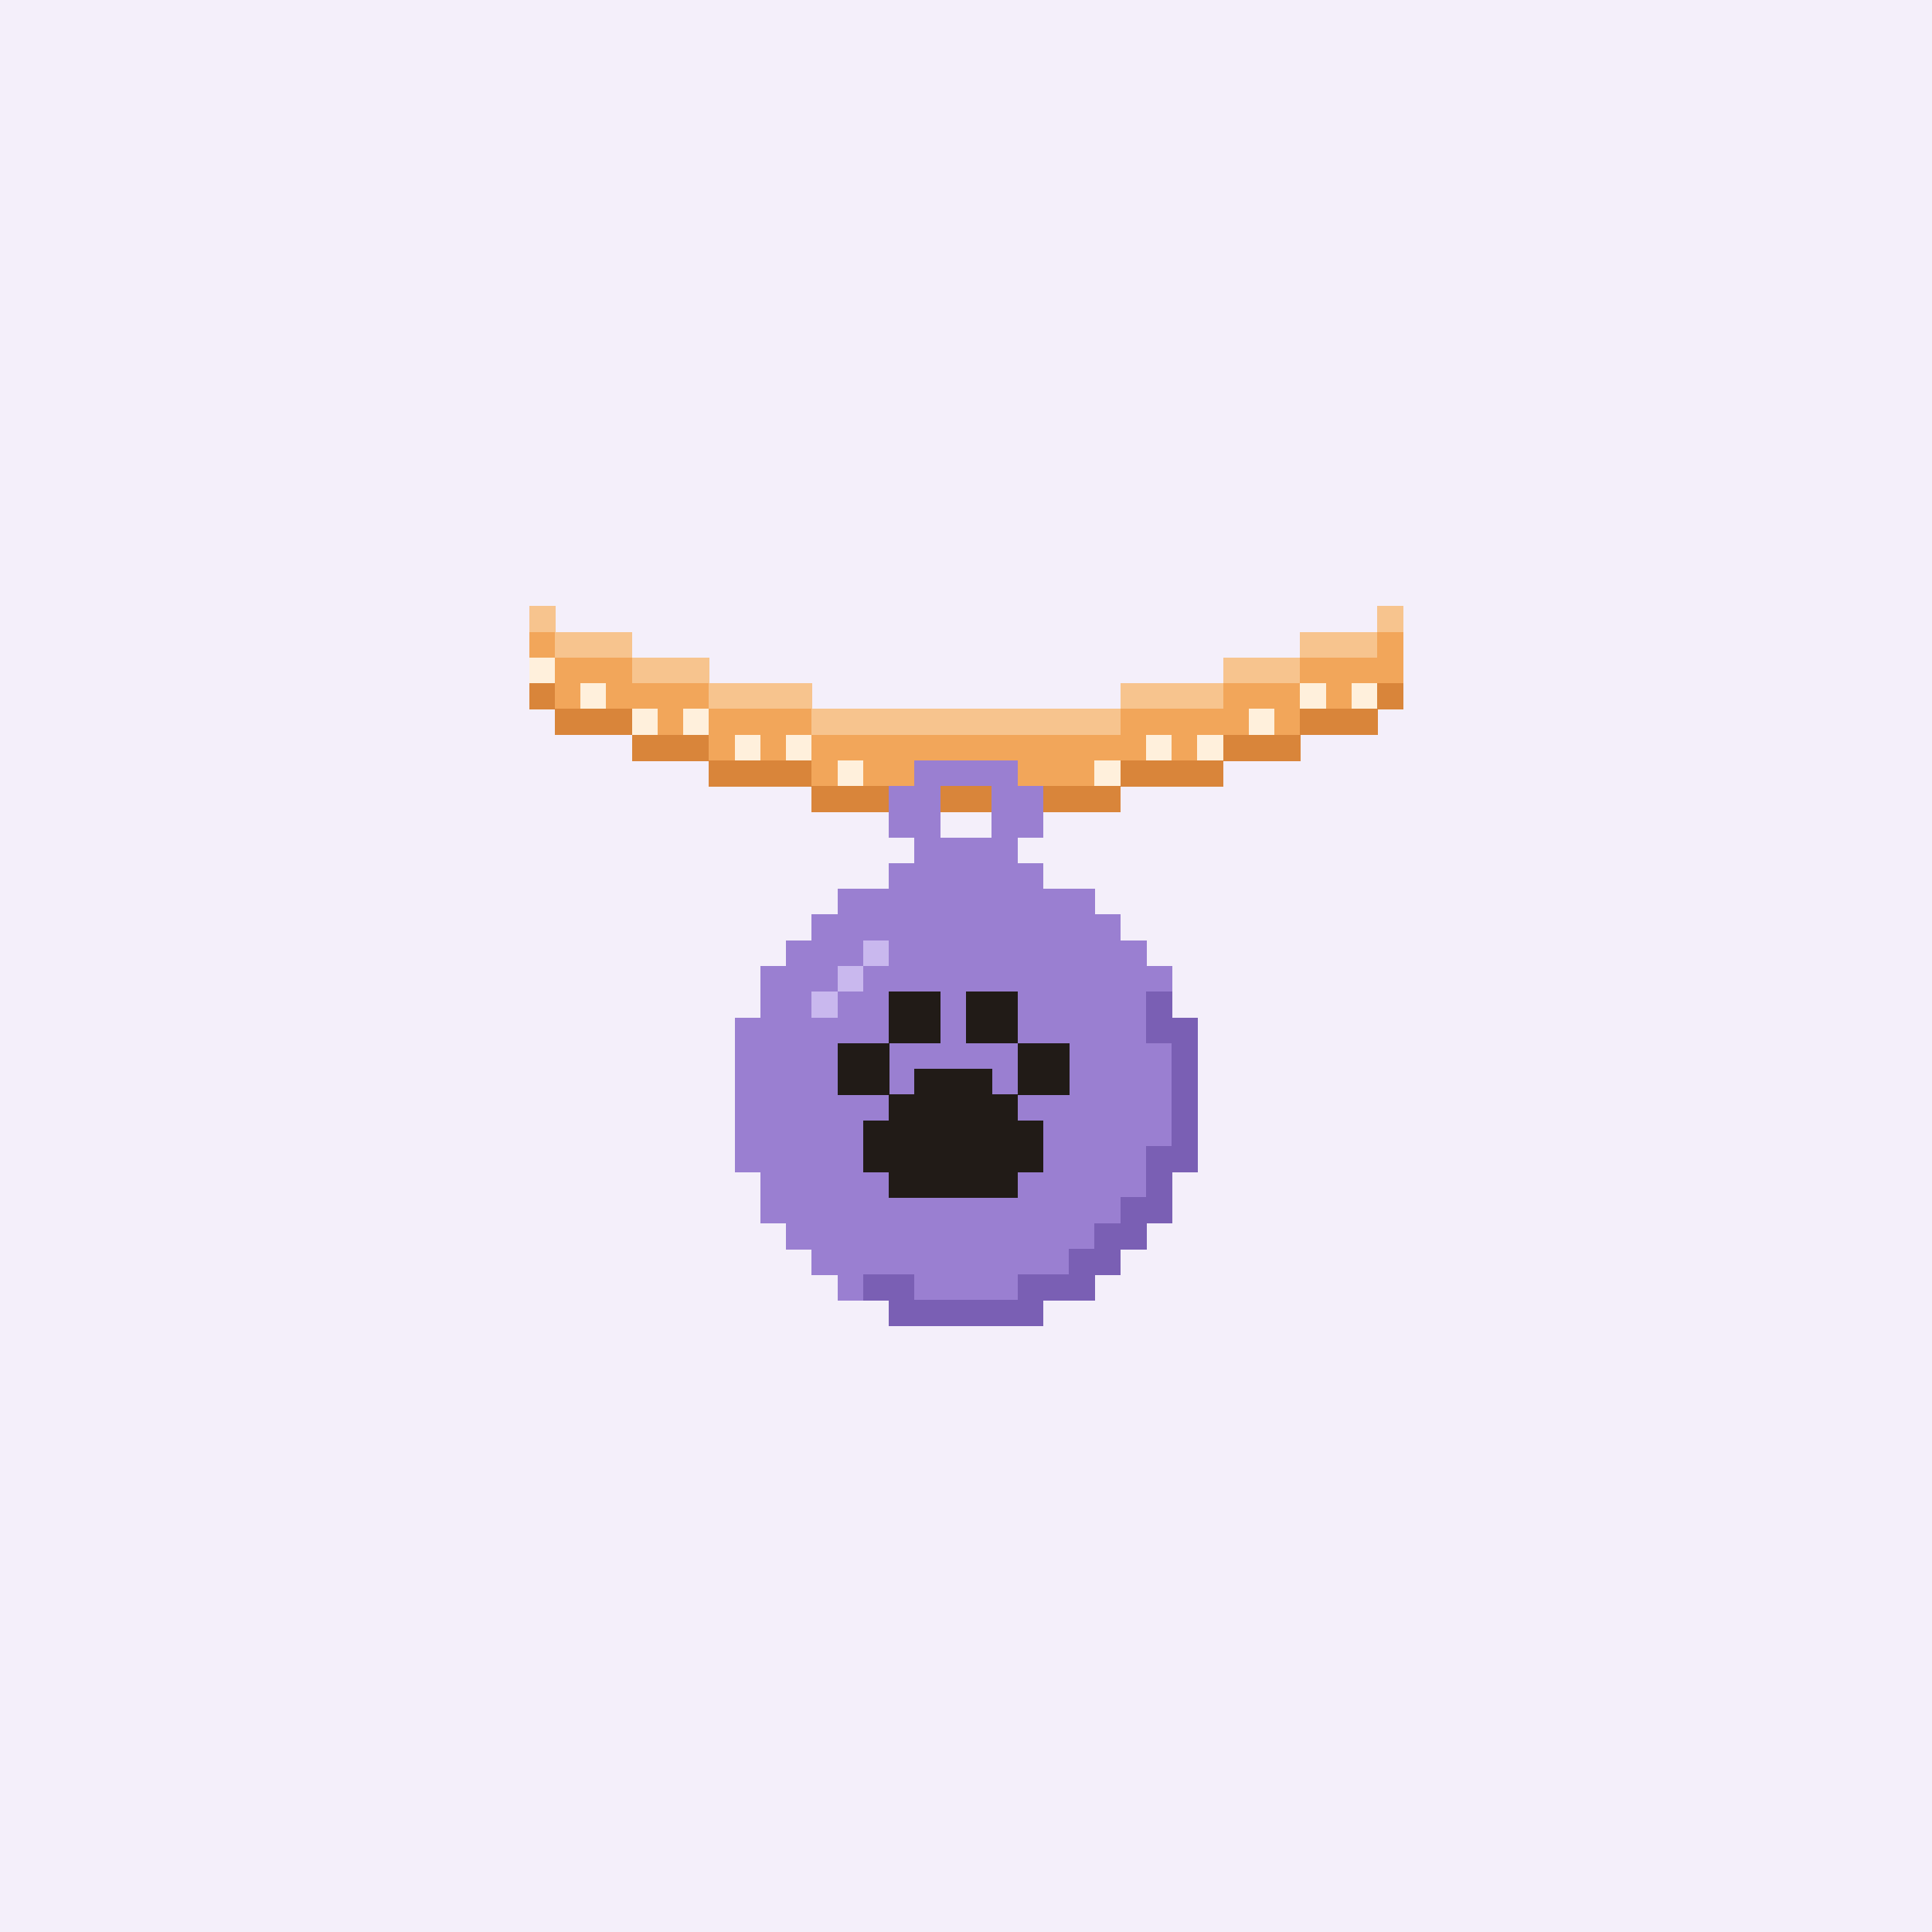
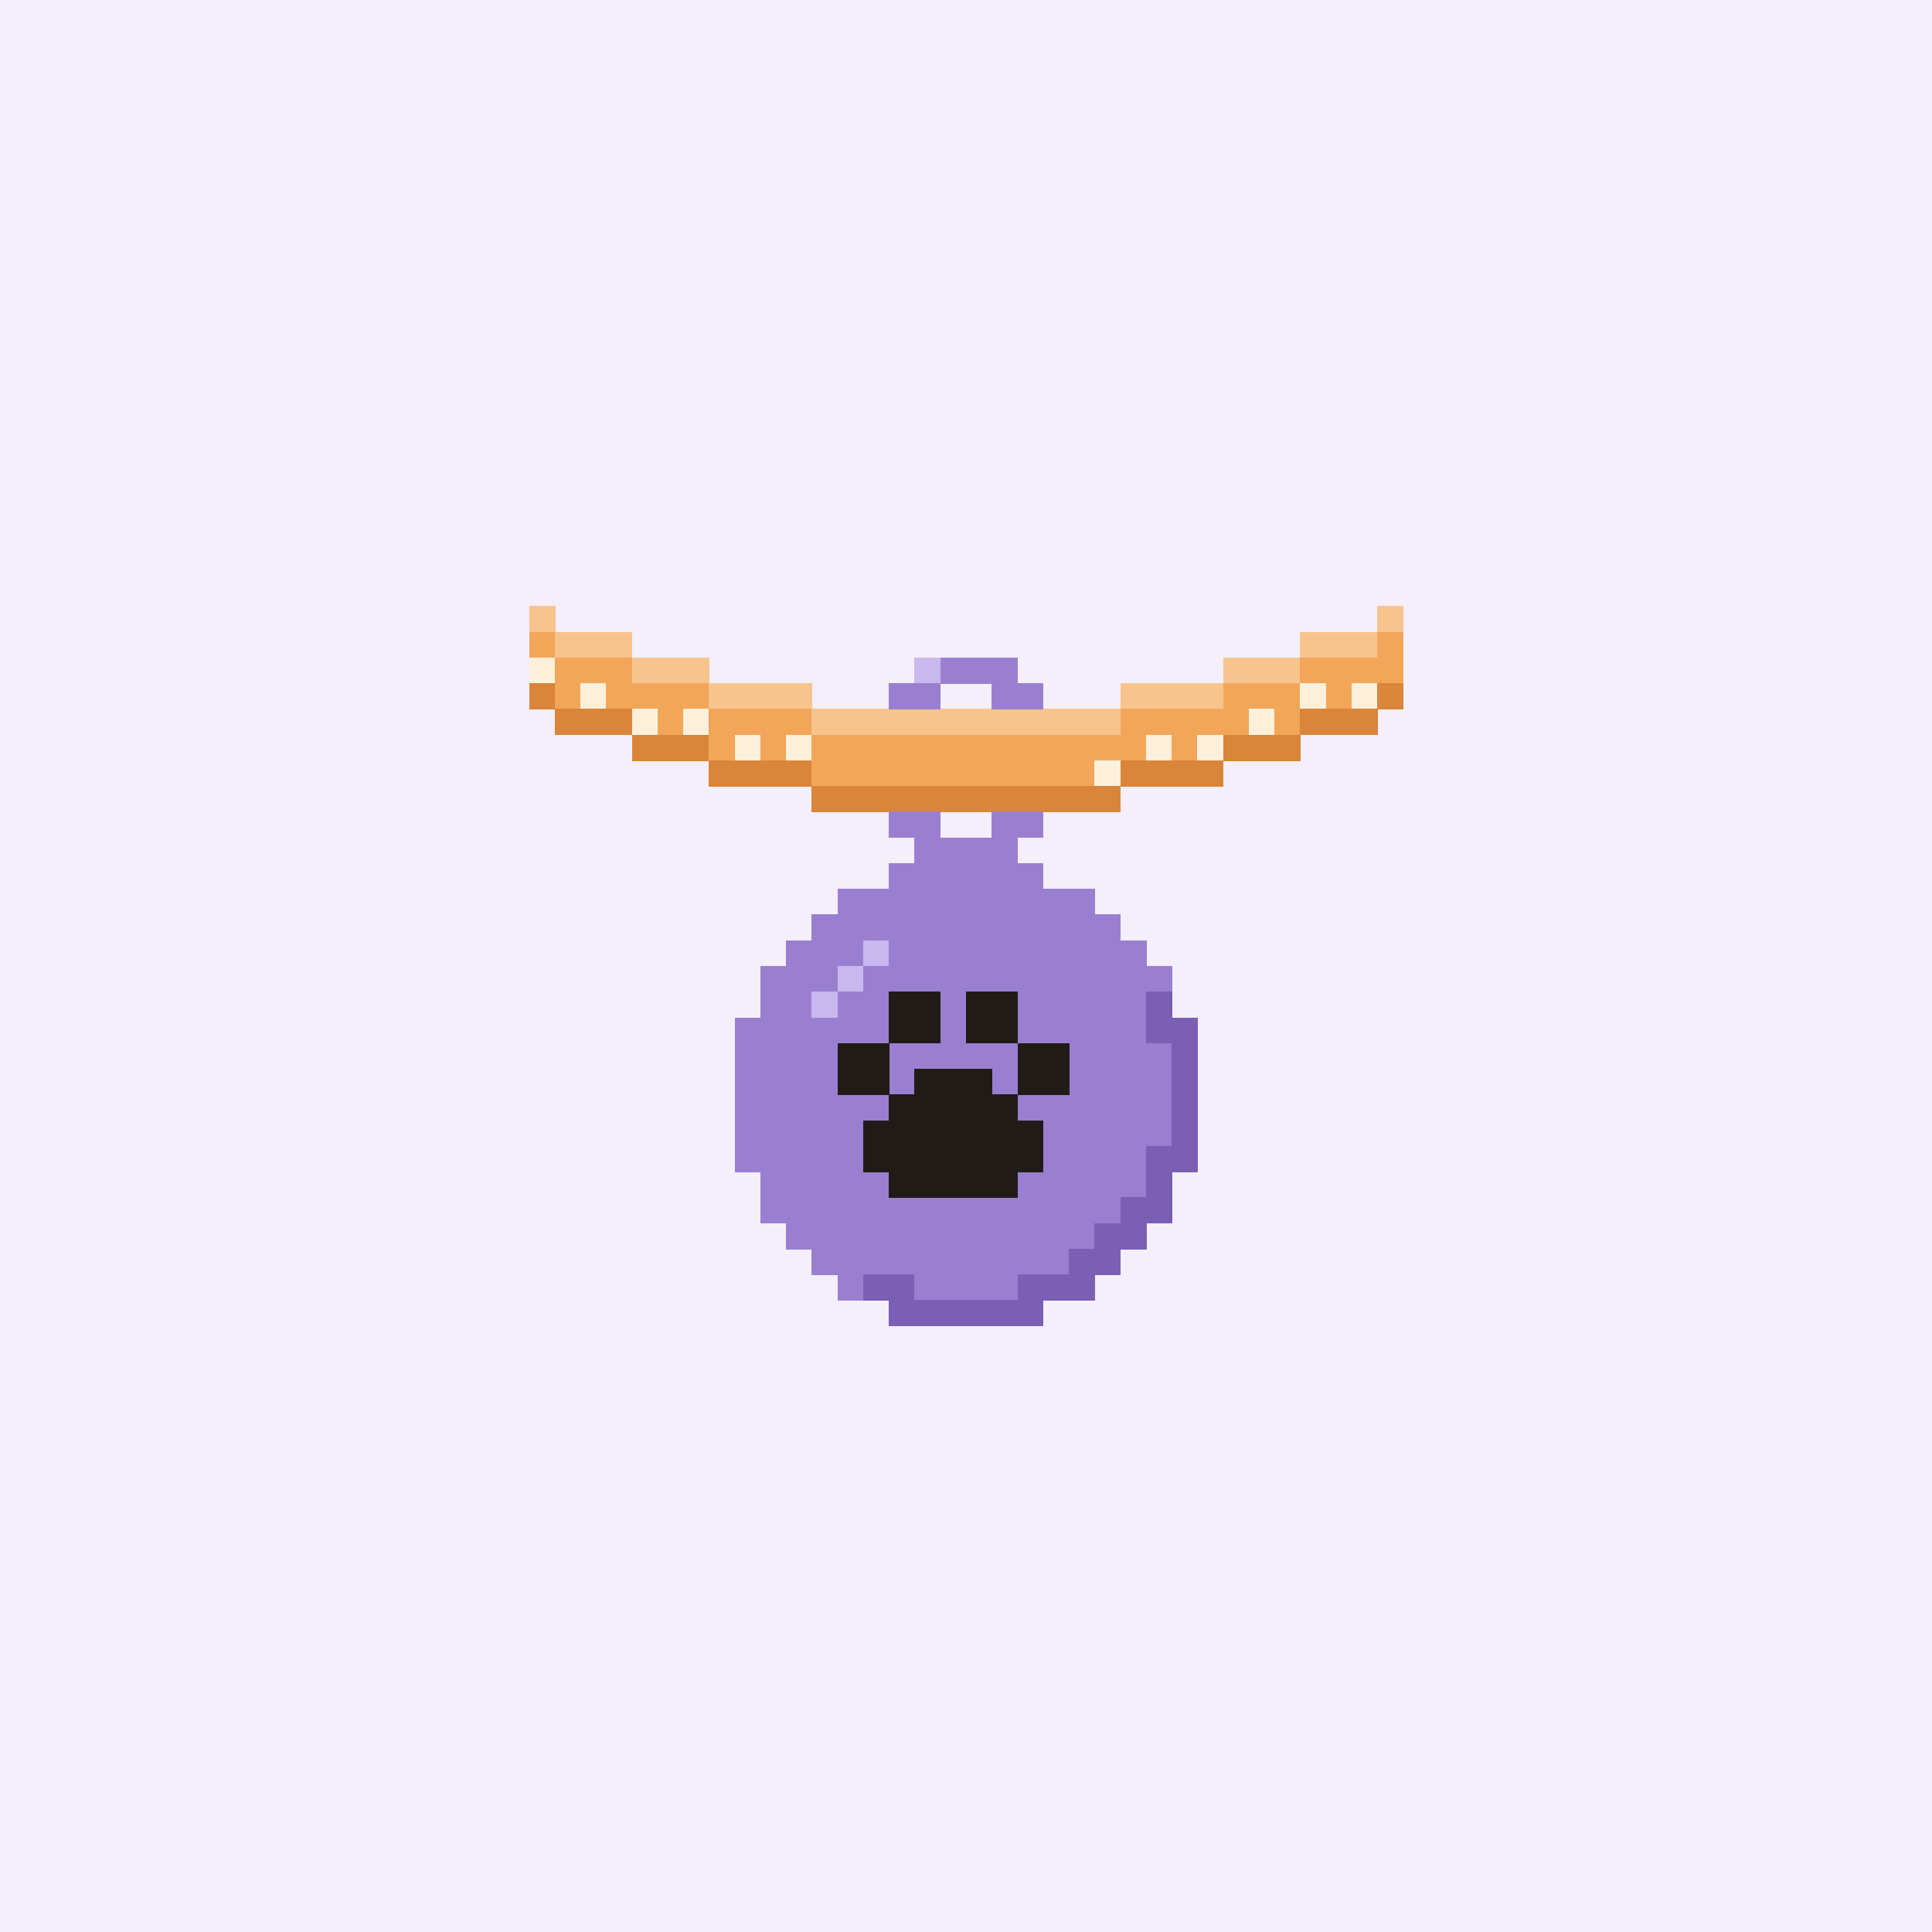
<svg xmlns="http://www.w3.org/2000/svg" width="1024" height="1024" viewBox="0 0 1024 1024" role="img">
  <rect width="1024" height="1024" fill="#F4EFFA" />
  <g shape-rendering="crispEdges">
    <rect x="280.42" y="321.29" width="13.92" height="13.92" fill="#F7C48E" />
    <rect x="280.42" y="334.91" width="13.92" height="13.92" fill="#F2A65A" />
    <rect x="280.42" y="348.53" width="13.92" height="13.92" fill="#FFF0DC" />
    <rect x="280.42" y="362.15" width="13.92" height="13.92" fill="#D9853A" />
    <rect x="294.04" y="334.91" width="13.92" height="13.92" fill="#F7C48E" />
    <rect x="294.04" y="348.53" width="13.92" height="13.92" fill="#F2A65A" />
    <rect x="294.04" y="362.15" width="13.92" height="13.92" fill="#F2A65A" />
    <rect x="294.04" y="375.78" width="13.92" height="13.92" fill="#D9853A" />
    <rect x="307.67" y="334.91" width="13.92" height="13.92" fill="#F7C48E" />
    <rect x="307.67" y="348.53" width="13.92" height="13.92" fill="#F2A65A" />
    <rect x="307.67" y="362.15" width="13.92" height="13.92" fill="#FFF0DC" />
    <rect x="307.67" y="375.78" width="13.92" height="13.92" fill="#D9853A" />
    <rect x="321.29" y="334.91" width="13.92" height="13.92" fill="#F7C48E" />
    <rect x="321.29" y="348.53" width="13.92" height="13.92" fill="#F2A65A" />
    <rect x="321.29" y="362.15" width="13.92" height="13.92" fill="#F2A65A" />
    <rect x="321.29" y="375.78" width="13.92" height="13.92" fill="#D9853A" />
    <rect x="334.91" y="348.53" width="13.92" height="13.92" fill="#F7C48E" />
    <rect x="334.91" y="362.15" width="13.92" height="13.92" fill="#F2A65A" />
    <rect x="334.91" y="375.78" width="13.92" height="13.92" fill="#FFF0DC" />
    <rect x="334.91" y="389.40" width="13.92" height="13.92" fill="#D9853A" />
    <rect x="348.53" y="348.53" width="13.92" height="13.92" fill="#F7C48E" />
    <rect x="348.53" y="362.15" width="13.92" height="13.92" fill="#F2A65A" />
    <rect x="348.53" y="375.78" width="13.92" height="13.92" fill="#F2A65A" />
    <rect x="348.53" y="389.40" width="13.92" height="13.92" fill="#D9853A" />
    <rect x="362.15" y="348.53" width="13.92" height="13.92" fill="#F7C48E" />
    <rect x="362.15" y="362.15" width="13.92" height="13.92" fill="#F2A65A" />
    <rect x="362.15" y="375.78" width="13.92" height="13.92" fill="#FFF0DC" />
    <rect x="362.15" y="389.40" width="13.92" height="13.92" fill="#D9853A" />
    <rect x="375.78" y="362.15" width="13.92" height="13.92" fill="#F7C48E" />
    <rect x="375.78" y="375.78" width="13.92" height="13.92" fill="#F2A65A" />
    <rect x="375.78" y="389.40" width="13.92" height="13.92" fill="#F2A65A" />
    <rect x="375.78" y="403.02" width="13.92" height="13.92" fill="#D9853A" />
    <rect x="389.40" y="362.15" width="13.92" height="13.92" fill="#F7C48E" />
    <rect x="389.40" y="375.78" width="13.92" height="13.92" fill="#F2A65A" />
    <rect x="389.40" y="389.40" width="13.92" height="13.92" fill="#FFF0DC" />
    <rect x="389.40" y="403.02" width="13.92" height="13.92" fill="#D9853A" />
    <rect x="403.02" y="362.15" width="13.92" height="13.92" fill="#F7C48E" />
    <rect x="403.02" y="375.78" width="13.92" height="13.92" fill="#F2A65A" />
    <rect x="403.02" y="389.40" width="13.92" height="13.92" fill="#F2A65A" />
    <rect x="403.02" y="403.02" width="13.92" height="13.92" fill="#D9853A" />
    <rect x="416.64" y="362.15" width="13.92" height="13.92" fill="#F7C48E" />
    <rect x="416.64" y="375.78" width="13.92" height="13.92" fill="#F2A65A" />
    <rect x="416.64" y="389.40" width="13.92" height="13.92" fill="#FFF0DC" />
    <rect x="416.64" y="403.02" width="13.92" height="13.92" fill="#D9853A" />
    <rect x="430.27" y="375.78" width="13.92" height="13.92" fill="#F7C48E" />
    <rect x="430.27" y="389.40" width="13.92" height="13.92" fill="#F2A65A" />
    <rect x="430.27" y="403.02" width="13.92" height="13.92" fill="#F2A65A" />
    <rect x="430.27" y="416.64" width="13.92" height="13.92" fill="#D9853A" />
    <rect x="443.89" y="375.78" width="13.92" height="13.92" fill="#F7C48E" />
    <rect x="443.89" y="389.40" width="13.92" height="13.92" fill="#F2A65A" />
-     <rect x="443.89" y="403.02" width="13.92" height="13.92" fill="#FFF0DC" />
+     <rect x="443.89" y="403.02" width="13.92" height="13.92" fill="#F2A65A" />
    <rect x="443.89" y="416.64" width="13.92" height="13.92" fill="#D9853A" />
    <rect x="457.51" y="375.78" width="13.92" height="13.92" fill="#F7C48E" />
    <rect x="457.51" y="389.40" width="13.92" height="13.92" fill="#F2A65A" />
    <rect x="457.51" y="403.02" width="13.92" height="13.92" fill="#F2A65A" />
    <rect x="457.51" y="416.64" width="13.92" height="13.92" fill="#D9853A" />
    <rect x="471.13" y="375.78" width="13.92" height="13.92" fill="#F7C48E" />
    <rect x="471.13" y="389.40" width="13.92" height="13.92" fill="#F2A65A" />
    <rect x="471.13" y="403.02" width="13.92" height="13.92" fill="#F2A65A" />
-     <rect x="471.13" y="416.64" width="13.92" height="13.92" fill="#9A7FD1" />
+     <rect x="471.13" y="416.64" width="13.92" height="13.92" fill="#D9853A" />
    <rect x="484.76" y="375.78" width="13.92" height="13.92" fill="#F7C48E" />
    <rect x="484.76" y="389.40" width="13.92" height="13.92" fill="#F2A65A" />
-     <rect x="484.76" y="403.02" width="13.92" height="13.92" fill="#9A7FD1" />
-     <rect x="484.76" y="416.64" width="13.92" height="13.92" fill="#9A7FD1" />
+     <rect x="484.76" y="403.02" width="13.92" height="13.92" fill="#F2A65A" />
+     <rect x="484.76" y="416.64" width="13.92" height="13.92" fill="#D9853A" />
    <rect x="498.38" y="375.78" width="13.92" height="13.92" fill="#F7C48E" />
    <rect x="498.38" y="389.40" width="13.92" height="13.92" fill="#F2A65A" />
-     <rect x="498.38" y="403.02" width="13.92" height="13.92" fill="#9A7FD1" />
+     <rect x="498.38" y="403.02" width="13.92" height="13.92" fill="#F2A65A" />
    <rect x="498.38" y="416.64" width="13.92" height="13.92" fill="#D9853A" />
    <rect x="512.00" y="375.78" width="13.92" height="13.92" fill="#F7C48E" />
    <rect x="512.00" y="389.40" width="13.92" height="13.92" fill="#F2A65A" />
-     <rect x="512.00" y="403.02" width="13.92" height="13.92" fill="#9A7FD1" />
+     <rect x="512.00" y="403.02" width="13.92" height="13.92" fill="#F2A65A" />
    <rect x="512.00" y="416.64" width="13.92" height="13.92" fill="#D9853A" />
    <rect x="525.62" y="375.78" width="13.92" height="13.92" fill="#F7C48E" />
    <rect x="525.62" y="389.40" width="13.92" height="13.92" fill="#F2A65A" />
-     <rect x="525.62" y="403.02" width="13.92" height="13.92" fill="#9A7FD1" />
-     <rect x="525.62" y="416.64" width="13.92" height="13.92" fill="#9A7FD1" />
+     <rect x="525.62" y="403.02" width="13.92" height="13.92" fill="#F2A65A" />
+     <rect x="525.62" y="416.64" width="13.92" height="13.92" fill="#D9853A" />
    <rect x="539.24" y="375.78" width="13.92" height="13.92" fill="#F7C48E" />
    <rect x="539.24" y="389.40" width="13.92" height="13.92" fill="#F2A65A" />
    <rect x="539.24" y="403.02" width="13.92" height="13.92" fill="#F2A65A" />
-     <rect x="539.24" y="416.64" width="13.92" height="13.92" fill="#9A7FD1" />
+     <rect x="539.24" y="416.64" width="13.92" height="13.92" fill="#D9853A" />
    <rect x="552.87" y="375.78" width="13.92" height="13.92" fill="#F7C48E" />
    <rect x="552.87" y="389.40" width="13.92" height="13.92" fill="#F2A65A" />
    <rect x="552.87" y="403.02" width="13.92" height="13.92" fill="#F2A65A" />
    <rect x="552.87" y="416.64" width="13.92" height="13.92" fill="#D9853A" />
    <rect x="566.49" y="375.78" width="13.92" height="13.92" fill="#F7C48E" />
    <rect x="566.49" y="389.40" width="13.92" height="13.92" fill="#F2A65A" />
    <rect x="566.49" y="403.02" width="13.92" height="13.92" fill="#F2A65A" />
    <rect x="566.49" y="416.64" width="13.92" height="13.92" fill="#D9853A" />
    <rect x="580.11" y="375.78" width="13.92" height="13.92" fill="#F7C48E" />
    <rect x="580.11" y="389.40" width="13.92" height="13.92" fill="#F2A65A" />
    <rect x="580.11" y="403.02" width="13.92" height="13.92" fill="#FFF0DC" />
    <rect x="580.11" y="416.64" width="13.92" height="13.92" fill="#D9853A" />
    <rect x="593.73" y="362.15" width="13.92" height="13.92" fill="#F7C48E" />
    <rect x="593.73" y="375.78" width="13.92" height="13.92" fill="#F2A65A" />
    <rect x="593.73" y="389.40" width="13.92" height="13.92" fill="#F2A65A" />
    <rect x="593.73" y="403.02" width="13.92" height="13.92" fill="#D9853A" />
    <rect x="607.36" y="362.15" width="13.92" height="13.92" fill="#F7C48E" />
    <rect x="607.36" y="375.78" width="13.92" height="13.92" fill="#F2A65A" />
    <rect x="607.36" y="389.40" width="13.92" height="13.92" fill="#FFF0DC" />
    <rect x="607.36" y="403.02" width="13.92" height="13.92" fill="#D9853A" />
    <rect x="620.98" y="362.15" width="13.92" height="13.92" fill="#F7C48E" />
    <rect x="620.98" y="375.78" width="13.92" height="13.92" fill="#F2A65A" />
    <rect x="620.98" y="389.40" width="13.92" height="13.92" fill="#F2A65A" />
    <rect x="620.98" y="403.02" width="13.92" height="13.92" fill="#D9853A" />
    <rect x="634.60" y="362.15" width="13.92" height="13.92" fill="#F7C48E" />
    <rect x="634.60" y="375.78" width="13.92" height="13.92" fill="#F2A65A" />
    <rect x="634.60" y="389.40" width="13.92" height="13.92" fill="#FFF0DC" />
    <rect x="634.60" y="403.02" width="13.92" height="13.92" fill="#D9853A" />
    <rect x="648.22" y="348.53" width="13.92" height="13.92" fill="#F7C48E" />
    <rect x="648.22" y="362.15" width="13.92" height="13.92" fill="#F2A65A" />
    <rect x="648.22" y="375.78" width="13.92" height="13.92" fill="#F2A65A" />
    <rect x="648.22" y="389.40" width="13.92" height="13.92" fill="#D9853A" />
    <rect x="661.85" y="348.53" width="13.92" height="13.92" fill="#F7C48E" />
    <rect x="661.85" y="362.15" width="13.92" height="13.92" fill="#F2A65A" />
    <rect x="661.85" y="375.78" width="13.92" height="13.92" fill="#FFF0DC" />
    <rect x="661.85" y="389.40" width="13.92" height="13.92" fill="#D9853A" />
    <rect x="675.47" y="348.53" width="13.92" height="13.92" fill="#F7C48E" />
    <rect x="675.47" y="362.15" width="13.92" height="13.92" fill="#F2A65A" />
    <rect x="675.47" y="375.78" width="13.92" height="13.92" fill="#F2A65A" />
    <rect x="675.47" y="389.40" width="13.92" height="13.92" fill="#D9853A" />
    <rect x="689.09" y="334.91" width="13.92" height="13.92" fill="#F7C48E" />
    <rect x="689.09" y="348.53" width="13.92" height="13.92" fill="#F2A65A" />
    <rect x="689.09" y="362.15" width="13.92" height="13.92" fill="#FFF0DC" />
    <rect x="689.09" y="375.78" width="13.92" height="13.92" fill="#D9853A" />
    <rect x="702.71" y="334.91" width="13.92" height="13.92" fill="#F7C48E" />
    <rect x="702.71" y="348.53" width="13.92" height="13.92" fill="#F2A65A" />
    <rect x="702.71" y="362.15" width="13.92" height="13.92" fill="#F2A65A" />
    <rect x="702.71" y="375.78" width="13.92" height="13.92" fill="#D9853A" />
    <rect x="716.33" y="334.91" width="13.92" height="13.92" fill="#F7C48E" />
    <rect x="716.33" y="348.53" width="13.92" height="13.92" fill="#F2A65A" />
    <rect x="716.33" y="362.15" width="13.92" height="13.92" fill="#FFF0DC" />
    <rect x="716.33" y="375.78" width="13.92" height="13.92" fill="#D9853A" />
    <rect x="729.96" y="321.29" width="13.92" height="13.92" fill="#F7C48E" />
    <rect x="729.96" y="334.91" width="13.92" height="13.92" fill="#F2A65A" />
    <rect x="729.96" y="348.53" width="13.92" height="13.92" fill="#F2A65A" />
    <rect x="729.96" y="362.15" width="13.92" height="13.92" fill="#D9853A" />
    <rect x="471.13" y="457.51" width="13.92" height="13.92" fill="#9A7FD1" />
    <rect x="484.76" y="457.51" width="13.92" height="13.92" fill="#9A7FD1" />
    <rect x="498.38" y="457.51" width="13.92" height="13.92" fill="#9A7FD1" />
    <rect x="512.00" y="457.51" width="13.92" height="13.92" fill="#9A7FD1" />
    <rect x="525.62" y="457.51" width="13.92" height="13.92" fill="#9A7FD1" />
    <rect x="539.24" y="457.51" width="13.92" height="13.92" fill="#9A7FD1" />
    <rect x="443.89" y="471.13" width="13.92" height="13.92" fill="#9A7FD1" />
    <rect x="457.51" y="471.13" width="13.92" height="13.92" fill="#9A7FD1" />
    <rect x="471.13" y="471.13" width="13.92" height="13.92" fill="#9A7FD1" />
    <rect x="484.76" y="471.13" width="13.92" height="13.92" fill="#9A7FD1" />
    <rect x="498.38" y="471.13" width="13.92" height="13.92" fill="#9A7FD1" />
    <rect x="512.00" y="471.13" width="13.92" height="13.92" fill="#9A7FD1" />
    <rect x="525.62" y="471.13" width="13.92" height="13.92" fill="#9A7FD1" />
    <rect x="539.24" y="471.13" width="13.92" height="13.92" fill="#9A7FD1" />
    <rect x="552.87" y="471.13" width="13.92" height="13.92" fill="#9A7FD1" />
    <rect x="566.49" y="471.13" width="13.92" height="13.92" fill="#9A7FD1" />
    <rect x="430.27" y="484.76" width="13.92" height="13.92" fill="#9A7FD1" />
    <rect x="443.89" y="484.76" width="13.92" height="13.92" fill="#9A7FD1" />
    <rect x="457.51" y="484.76" width="13.92" height="13.92" fill="#9A7FD1" />
    <rect x="471.13" y="484.76" width="13.92" height="13.92" fill="#9A7FD1" />
    <rect x="484.76" y="484.76" width="13.92" height="13.92" fill="#9A7FD1" />
    <rect x="498.38" y="484.76" width="13.92" height="13.92" fill="#9A7FD1" />
    <rect x="512.00" y="484.76" width="13.92" height="13.92" fill="#9A7FD1" />
    <rect x="525.62" y="484.76" width="13.92" height="13.92" fill="#9A7FD1" />
    <rect x="539.24" y="484.76" width="13.92" height="13.92" fill="#9A7FD1" />
    <rect x="552.87" y="484.76" width="13.92" height="13.92" fill="#9A7FD1" />
    <rect x="566.49" y="484.76" width="13.92" height="13.92" fill="#9A7FD1" />
    <rect x="580.11" y="484.76" width="13.92" height="13.92" fill="#9A7FD1" />
    <rect x="416.64" y="498.38" width="13.92" height="13.92" fill="#9A7FD1" />
    <rect x="430.27" y="498.38" width="13.92" height="13.92" fill="#9A7FD1" />
    <rect x="443.89" y="498.38" width="13.92" height="13.92" fill="#9A7FD1" />
    <rect x="457.51" y="498.38" width="13.92" height="13.92" fill="#C9B8EE" />
    <rect x="471.13" y="498.38" width="13.92" height="13.92" fill="#9A7FD1" />
    <rect x="484.76" y="498.38" width="13.92" height="13.92" fill="#9A7FD1" />
    <rect x="498.38" y="498.38" width="13.92" height="13.92" fill="#9A7FD1" />
    <rect x="512.00" y="498.38" width="13.92" height="13.92" fill="#9A7FD1" />
    <rect x="525.62" y="498.38" width="13.92" height="13.92" fill="#9A7FD1" />
    <rect x="539.24" y="498.38" width="13.92" height="13.92" fill="#9A7FD1" />
    <rect x="552.87" y="498.38" width="13.92" height="13.92" fill="#9A7FD1" />
    <rect x="566.49" y="498.38" width="13.92" height="13.92" fill="#9A7FD1" />
    <rect x="580.11" y="498.38" width="13.92" height="13.92" fill="#9A7FD1" />
    <rect x="593.73" y="498.38" width="13.92" height="13.92" fill="#9A7FD1" />
    <rect x="403.02" y="512.00" width="13.92" height="13.92" fill="#9A7FD1" />
    <rect x="416.64" y="512.00" width="13.92" height="13.92" fill="#9A7FD1" />
    <rect x="430.27" y="512.00" width="13.92" height="13.92" fill="#9A7FD1" />
    <rect x="443.89" y="512.00" width="13.92" height="13.92" fill="#C9B8EE" />
    <rect x="457.51" y="512.00" width="13.92" height="13.92" fill="#9A7FD1" />
    <rect x="471.13" y="512.00" width="13.92" height="13.92" fill="#9A7FD1" />
    <rect x="484.76" y="512.00" width="13.92" height="13.92" fill="#9A7FD1" />
    <rect x="498.38" y="512.00" width="13.92" height="13.92" fill="#9A7FD1" />
    <rect x="512.00" y="512.00" width="13.92" height="13.92" fill="#9A7FD1" />
    <rect x="525.62" y="512.00" width="13.92" height="13.92" fill="#9A7FD1" />
    <rect x="539.24" y="512.00" width="13.92" height="13.92" fill="#9A7FD1" />
    <rect x="552.87" y="512.00" width="13.92" height="13.92" fill="#9A7FD1" />
    <rect x="566.49" y="512.00" width="13.92" height="13.92" fill="#9A7FD1" />
    <rect x="580.11" y="512.00" width="13.92" height="13.92" fill="#9A7FD1" />
    <rect x="593.73" y="512.00" width="13.92" height="13.92" fill="#9A7FD1" />
    <rect x="607.36" y="512.00" width="13.92" height="13.92" fill="#9A7FD1" />
    <rect x="403.02" y="525.62" width="13.92" height="13.92" fill="#9A7FD1" />
    <rect x="416.64" y="525.62" width="13.92" height="13.92" fill="#9A7FD1" />
    <rect x="430.27" y="525.62" width="13.92" height="13.92" fill="#C9B8EE" />
    <rect x="443.89" y="525.62" width="13.92" height="13.92" fill="#9A7FD1" />
    <rect x="457.51" y="525.62" width="13.92" height="13.92" fill="#9A7FD1" />
    <rect x="498.38" y="525.62" width="13.92" height="13.92" fill="#9A7FD1" />
    <rect x="539.24" y="525.62" width="13.92" height="13.92" fill="#9A7FD1" />
    <rect x="552.87" y="525.62" width="13.92" height="13.92" fill="#9A7FD1" />
    <rect x="566.49" y="525.62" width="13.92" height="13.92" fill="#9A7FD1" />
    <rect x="580.11" y="525.62" width="13.92" height="13.92" fill="#9A7FD1" />
    <rect x="593.73" y="525.62" width="13.92" height="13.92" fill="#9A7FD1" />
    <rect x="607.36" y="525.62" width="13.92" height="13.92" fill="#7A5FB4" />
    <rect x="389.40" y="539.24" width="13.92" height="13.92" fill="#9A7FD1" />
    <rect x="403.02" y="539.24" width="13.92" height="13.92" fill="#9A7FD1" />
    <rect x="416.64" y="539.24" width="13.92" height="13.92" fill="#9A7FD1" />
    <rect x="430.27" y="539.24" width="13.92" height="13.92" fill="#9A7FD1" />
    <rect x="443.89" y="539.24" width="13.92" height="13.92" fill="#9A7FD1" />
    <rect x="457.51" y="539.24" width="13.92" height="13.92" fill="#9A7FD1" />
    <rect x="498.38" y="539.24" width="13.92" height="13.92" fill="#9A7FD1" />
    <rect x="539.24" y="539.24" width="13.92" height="13.92" fill="#9A7FD1" />
    <rect x="552.87" y="539.24" width="13.92" height="13.92" fill="#9A7FD1" />
    <rect x="566.49" y="539.24" width="13.92" height="13.92" fill="#9A7FD1" />
    <rect x="580.11" y="539.24" width="13.92" height="13.92" fill="#9A7FD1" />
    <rect x="593.73" y="539.24" width="13.92" height="13.92" fill="#9A7FD1" />
    <rect x="607.36" y="539.24" width="13.92" height="13.92" fill="#7A5FB4" />
    <rect x="620.98" y="539.24" width="13.92" height="13.92" fill="#7A5FB4" />
    <rect x="389.40" y="552.87" width="13.92" height="13.92" fill="#9A7FD1" />
    <rect x="403.02" y="552.87" width="13.92" height="13.92" fill="#9A7FD1" />
    <rect x="416.64" y="552.87" width="13.92" height="13.92" fill="#9A7FD1" />
    <rect x="430.27" y="552.87" width="13.92" height="13.92" fill="#9A7FD1" />
    <rect x="471.13" y="552.87" width="13.92" height="13.92" fill="#9A7FD1" />
    <rect x="484.76" y="552.87" width="13.92" height="13.92" fill="#9A7FD1" />
    <rect x="498.38" y="552.87" width="13.92" height="13.92" fill="#9A7FD1" />
    <rect x="512.00" y="552.87" width="13.92" height="13.92" fill="#9A7FD1" />
    <rect x="525.62" y="552.87" width="13.92" height="13.92" fill="#9A7FD1" />
    <rect x="566.49" y="552.87" width="13.92" height="13.92" fill="#9A7FD1" />
    <rect x="580.11" y="552.87" width="13.92" height="13.92" fill="#9A7FD1" />
    <rect x="593.73" y="552.87" width="13.92" height="13.92" fill="#9A7FD1" />
    <rect x="607.36" y="552.87" width="13.92" height="13.92" fill="#9A7FD1" />
    <rect x="620.98" y="552.87" width="13.92" height="13.92" fill="#7A5FB4" />
    <rect x="389.40" y="566.49" width="13.92" height="13.92" fill="#9A7FD1" />
    <rect x="403.02" y="566.49" width="13.92" height="13.92" fill="#9A7FD1" />
    <rect x="416.64" y="566.49" width="13.92" height="13.92" fill="#9A7FD1" />
    <rect x="430.27" y="566.49" width="13.92" height="13.92" fill="#9A7FD1" />
    <rect x="471.13" y="566.49" width="13.92" height="13.92" fill="#9A7FD1" />
    <rect x="525.62" y="566.49" width="13.92" height="13.92" fill="#9A7FD1" />
    <rect x="566.49" y="566.49" width="13.92" height="13.92" fill="#9A7FD1" />
    <rect x="580.11" y="566.49" width="13.92" height="13.92" fill="#9A7FD1" />
    <rect x="593.73" y="566.49" width="13.92" height="13.92" fill="#9A7FD1" />
    <rect x="607.36" y="566.49" width="13.92" height="13.92" fill="#9A7FD1" />
    <rect x="620.98" y="566.49" width="13.92" height="13.92" fill="#7A5FB4" />
    <rect x="389.40" y="580.11" width="13.92" height="13.92" fill="#9A7FD1" />
    <rect x="403.02" y="580.11" width="13.92" height="13.92" fill="#9A7FD1" />
    <rect x="416.64" y="580.11" width="13.92" height="13.92" fill="#9A7FD1" />
    <rect x="430.27" y="580.11" width="13.92" height="13.92" fill="#9A7FD1" />
    <rect x="443.89" y="580.11" width="13.92" height="13.92" fill="#9A7FD1" />
    <rect x="457.51" y="580.11" width="13.92" height="13.92" fill="#9A7FD1" />
    <rect x="539.24" y="580.11" width="13.92" height="13.92" fill="#9A7FD1" />
    <rect x="552.87" y="580.11" width="13.92" height="13.92" fill="#9A7FD1" />
    <rect x="566.49" y="580.11" width="13.92" height="13.92" fill="#9A7FD1" />
    <rect x="580.11" y="580.11" width="13.92" height="13.92" fill="#9A7FD1" />
    <rect x="593.73" y="580.11" width="13.92" height="13.92" fill="#9A7FD1" />
    <rect x="607.36" y="580.11" width="13.92" height="13.92" fill="#9A7FD1" />
    <rect x="620.98" y="580.11" width="13.92" height="13.92" fill="#7A5FB4" />
    <rect x="389.40" y="593.73" width="13.92" height="13.92" fill="#9A7FD1" />
    <rect x="403.02" y="593.73" width="13.92" height="13.92" fill="#9A7FD1" />
    <rect x="416.64" y="593.73" width="13.92" height="13.92" fill="#9A7FD1" />
    <rect x="430.27" y="593.73" width="13.92" height="13.92" fill="#9A7FD1" />
    <rect x="443.89" y="593.73" width="13.92" height="13.92" fill="#9A7FD1" />
    <rect x="552.87" y="593.73" width="13.92" height="13.92" fill="#9A7FD1" />
    <rect x="566.49" y="593.73" width="13.92" height="13.92" fill="#9A7FD1" />
    <rect x="580.11" y="593.73" width="13.92" height="13.92" fill="#9A7FD1" />
    <rect x="593.73" y="593.73" width="13.92" height="13.92" fill="#9A7FD1" />
    <rect x="607.36" y="593.73" width="13.92" height="13.92" fill="#9A7FD1" />
    <rect x="620.98" y="593.73" width="13.92" height="13.92" fill="#7A5FB4" />
    <rect x="389.40" y="607.36" width="13.92" height="13.92" fill="#9A7FD1" />
    <rect x="403.02" y="607.36" width="13.92" height="13.92" fill="#9A7FD1" />
    <rect x="416.64" y="607.36" width="13.92" height="13.92" fill="#9A7FD1" />
    <rect x="430.27" y="607.36" width="13.92" height="13.92" fill="#9A7FD1" />
    <rect x="443.89" y="607.36" width="13.92" height="13.92" fill="#9A7FD1" />
    <rect x="552.87" y="607.36" width="13.92" height="13.92" fill="#9A7FD1" />
    <rect x="566.49" y="607.36" width="13.92" height="13.92" fill="#9A7FD1" />
    <rect x="580.11" y="607.36" width="13.92" height="13.92" fill="#9A7FD1" />
    <rect x="593.73" y="607.36" width="13.92" height="13.92" fill="#9A7FD1" />
    <rect x="607.36" y="607.36" width="13.92" height="13.92" fill="#7A5FB4" />
    <rect x="620.98" y="607.36" width="13.92" height="13.92" fill="#7A5FB4" />
    <rect x="403.02" y="620.98" width="13.92" height="13.92" fill="#9A7FD1" />
    <rect x="416.64" y="620.98" width="13.92" height="13.92" fill="#9A7FD1" />
    <rect x="430.27" y="620.98" width="13.92" height="13.92" fill="#9A7FD1" />
    <rect x="443.89" y="620.98" width="13.92" height="13.92" fill="#9A7FD1" />
    <rect x="457.51" y="620.98" width="13.92" height="13.92" fill="#9A7FD1" />
    <rect x="539.24" y="620.98" width="13.92" height="13.92" fill="#9A7FD1" />
    <rect x="552.87" y="620.98" width="13.92" height="13.92" fill="#9A7FD1" />
    <rect x="566.49" y="620.98" width="13.92" height="13.92" fill="#9A7FD1" />
    <rect x="580.11" y="620.98" width="13.92" height="13.92" fill="#9A7FD1" />
    <rect x="593.73" y="620.98" width="13.92" height="13.92" fill="#9A7FD1" />
    <rect x="607.36" y="620.98" width="13.92" height="13.92" fill="#7A5FB4" />
    <rect x="403.02" y="634.60" width="13.92" height="13.92" fill="#9A7FD1" />
    <rect x="416.64" y="634.60" width="13.92" height="13.92" fill="#9A7FD1" />
    <rect x="430.27" y="634.60" width="13.92" height="13.92" fill="#9A7FD1" />
    <rect x="443.89" y="634.60" width="13.92" height="13.92" fill="#9A7FD1" />
    <rect x="457.51" y="634.60" width="13.92" height="13.92" fill="#9A7FD1" />
    <rect x="471.13" y="634.60" width="13.92" height="13.92" fill="#9A7FD1" />
    <rect x="484.76" y="634.60" width="13.92" height="13.92" fill="#9A7FD1" />
    <rect x="498.38" y="634.60" width="13.92" height="13.92" fill="#9A7FD1" />
    <rect x="512.00" y="634.60" width="13.92" height="13.92" fill="#9A7FD1" />
    <rect x="525.62" y="634.60" width="13.92" height="13.92" fill="#9A7FD1" />
    <rect x="539.24" y="634.60" width="13.92" height="13.92" fill="#9A7FD1" />
    <rect x="552.87" y="634.60" width="13.92" height="13.92" fill="#9A7FD1" />
    <rect x="566.49" y="634.60" width="13.92" height="13.92" fill="#9A7FD1" />
    <rect x="580.11" y="634.60" width="13.92" height="13.92" fill="#9A7FD1" />
    <rect x="593.73" y="634.60" width="13.92" height="13.92" fill="#7A5FB4" />
    <rect x="607.36" y="634.60" width="13.92" height="13.92" fill="#7A5FB4" />
    <rect x="416.64" y="648.22" width="13.92" height="13.92" fill="#9A7FD1" />
    <rect x="430.27" y="648.22" width="13.92" height="13.92" fill="#9A7FD1" />
    <rect x="443.89" y="648.22" width="13.92" height="13.92" fill="#9A7FD1" />
    <rect x="457.51" y="648.22" width="13.92" height="13.92" fill="#9A7FD1" />
    <rect x="471.13" y="648.22" width="13.92" height="13.92" fill="#9A7FD1" />
    <rect x="484.76" y="648.22" width="13.92" height="13.92" fill="#9A7FD1" />
    <rect x="498.38" y="648.22" width="13.92" height="13.92" fill="#9A7FD1" />
    <rect x="512.00" y="648.22" width="13.92" height="13.92" fill="#9A7FD1" />
    <rect x="525.62" y="648.22" width="13.92" height="13.92" fill="#9A7FD1" />
    <rect x="539.24" y="648.22" width="13.92" height="13.92" fill="#9A7FD1" />
    <rect x="552.87" y="648.22" width="13.92" height="13.92" fill="#9A7FD1" />
    <rect x="566.49" y="648.22" width="13.92" height="13.92" fill="#9A7FD1" />
    <rect x="580.11" y="648.22" width="13.92" height="13.92" fill="#7A5FB4" />
    <rect x="593.73" y="648.22" width="13.92" height="13.92" fill="#7A5FB4" />
    <rect x="430.27" y="661.85" width="13.92" height="13.92" fill="#9A7FD1" />
    <rect x="443.89" y="661.85" width="13.92" height="13.92" fill="#9A7FD1" />
    <rect x="457.51" y="661.85" width="13.92" height="13.92" fill="#9A7FD1" />
    <rect x="471.13" y="661.85" width="13.92" height="13.92" fill="#9A7FD1" />
    <rect x="484.76" y="661.85" width="13.92" height="13.92" fill="#9A7FD1" />
    <rect x="498.38" y="661.85" width="13.92" height="13.92" fill="#9A7FD1" />
    <rect x="512.00" y="661.85" width="13.92" height="13.92" fill="#9A7FD1" />
    <rect x="525.62" y="661.85" width="13.92" height="13.92" fill="#9A7FD1" />
    <rect x="539.24" y="661.85" width="13.92" height="13.92" fill="#9A7FD1" />
    <rect x="552.87" y="661.85" width="13.92" height="13.92" fill="#9A7FD1" />
    <rect x="566.49" y="661.85" width="13.92" height="13.92" fill="#7A5FB4" />
    <rect x="580.11" y="661.85" width="13.92" height="13.92" fill="#7A5FB4" />
    <rect x="443.89" y="675.47" width="13.92" height="13.92" fill="#9A7FD1" />
    <rect x="457.51" y="675.47" width="13.92" height="13.92" fill="#7A5FB4" />
    <rect x="471.13" y="675.47" width="13.92" height="13.92" fill="#7A5FB4" />
    <rect x="484.76" y="675.47" width="13.92" height="13.92" fill="#9A7FD1" />
    <rect x="498.38" y="675.47" width="13.92" height="13.92" fill="#9A7FD1" />
    <rect x="512.00" y="675.47" width="13.92" height="13.92" fill="#9A7FD1" />
    <rect x="525.62" y="675.47" width="13.92" height="13.92" fill="#9A7FD1" />
    <rect x="539.24" y="675.47" width="13.92" height="13.92" fill="#7A5FB4" />
    <rect x="552.87" y="675.47" width="13.92" height="13.92" fill="#7A5FB4" />
    <rect x="566.49" y="675.47" width="13.92" height="13.92" fill="#7A5FB4" />
    <rect x="471.13" y="689.09" width="13.92" height="13.92" fill="#7A5FB4" />
    <rect x="484.76" y="689.09" width="13.92" height="13.92" fill="#7A5FB4" />
    <rect x="498.38" y="689.09" width="13.92" height="13.92" fill="#7A5FB4" />
    <rect x="512.00" y="689.09" width="13.92" height="13.92" fill="#7A5FB4" />
    <rect x="525.62" y="689.09" width="13.92" height="13.92" fill="#7A5FB4" />
    <rect x="539.24" y="689.09" width="13.92" height="13.92" fill="#7A5FB4" />
-     <rect x="471.13" y="430.27" width="13.92" height="13.92" fill="#9A7FD1" />
-     <rect x="484.76" y="430.27" width="13.92" height="13.92" fill="#9A7FD1" />
-     <rect x="525.62" y="430.27" width="13.92" height="13.92" fill="#9A7FD1" />
-     <rect x="539.24" y="430.27" width="13.92" height="13.92" fill="#9A7FD1" />
-     <rect x="484.76" y="443.89" width="13.92" height="13.92" fill="#9A7FD1" />
-     <rect x="498.38" y="443.89" width="13.92" height="13.92" fill="#9A7FD1" />
-     <rect x="512.00" y="443.89" width="13.92" height="13.92" fill="#9A7FD1" />
-     <rect x="525.62" y="443.89" width="13.92" height="13.92" fill="#9A7FD1" />
    <rect x="471.13" y="525.62" width="13.92" height="13.92" fill="#211B17" />
    <rect x="484.76" y="525.62" width="13.92" height="13.92" fill="#211B17" />
    <rect x="512.00" y="525.62" width="13.92" height="13.92" fill="#211B17" />
    <rect x="525.62" y="525.62" width="13.92" height="13.92" fill="#211B17" />
    <rect x="471.13" y="539.24" width="13.92" height="13.92" fill="#211B17" />
    <rect x="484.76" y="539.24" width="13.92" height="13.92" fill="#211B17" />
    <rect x="512.00" y="539.24" width="13.92" height="13.92" fill="#211B17" />
    <rect x="525.62" y="539.24" width="13.92" height="13.92" fill="#211B17" />
    <rect x="443.89" y="552.87" width="13.92" height="13.92" fill="#211B17" />
    <rect x="457.51" y="552.87" width="13.92" height="13.92" fill="#211B17" />
    <rect x="539.24" y="552.87" width="13.92" height="13.92" fill="#211B17" />
    <rect x="552.87" y="552.87" width="13.92" height="13.92" fill="#211B17" />
    <rect x="443.89" y="566.49" width="13.92" height="13.92" fill="#211B17" />
    <rect x="457.51" y="566.49" width="13.92" height="13.92" fill="#211B17" />
    <rect x="484.76" y="566.49" width="13.92" height="13.92" fill="#211B17" />
    <rect x="498.38" y="566.49" width="13.92" height="13.92" fill="#211B17" />
    <rect x="512.00" y="566.49" width="13.92" height="13.92" fill="#211B17" />
    <rect x="539.24" y="566.49" width="13.92" height="13.92" fill="#211B17" />
    <rect x="552.87" y="566.49" width="13.92" height="13.92" fill="#211B17" />
    <rect x="471.13" y="580.11" width="13.92" height="13.92" fill="#211B17" />
    <rect x="484.76" y="580.11" width="13.92" height="13.92" fill="#211B17" />
    <rect x="498.38" y="580.11" width="13.92" height="13.92" fill="#211B17" />
    <rect x="512.00" y="580.11" width="13.92" height="13.92" fill="#211B17" />
    <rect x="525.62" y="580.11" width="13.92" height="13.92" fill="#211B17" />
    <rect x="457.51" y="593.73" width="13.92" height="13.92" fill="#211B17" />
    <rect x="471.13" y="593.73" width="13.92" height="13.92" fill="#211B17" />
    <rect x="484.76" y="593.73" width="13.92" height="13.92" fill="#211B17" />
    <rect x="498.38" y="593.73" width="13.92" height="13.92" fill="#211B17" />
    <rect x="512.00" y="593.73" width="13.92" height="13.92" fill="#211B17" />
    <rect x="525.62" y="593.73" width="13.92" height="13.92" fill="#211B17" />
    <rect x="539.24" y="593.73" width="13.92" height="13.92" fill="#211B17" />
    <rect x="457.51" y="607.36" width="13.92" height="13.92" fill="#211B17" />
    <rect x="471.13" y="607.36" width="13.92" height="13.92" fill="#211B17" />
    <rect x="484.76" y="607.36" width="13.92" height="13.92" fill="#211B17" />
    <rect x="498.38" y="607.36" width="13.92" height="13.92" fill="#211B17" />
    <rect x="512.00" y="607.36" width="13.92" height="13.92" fill="#211B17" />
    <rect x="525.62" y="607.36" width="13.92" height="13.92" fill="#211B17" />
    <rect x="539.24" y="607.36" width="13.92" height="13.92" fill="#211B17" />
    <rect x="471.13" y="620.98" width="13.92" height="13.92" fill="#211B17" />
    <rect x="484.76" y="620.98" width="13.92" height="13.92" fill="#211B17" />
    <rect x="498.38" y="620.98" width="13.92" height="13.92" fill="#211B17" />
    <rect x="512.00" y="620.98" width="13.92" height="13.92" fill="#211B17" />
    <rect x="525.62" y="620.98" width="13.92" height="13.92" fill="#211B17" />
+     <rect x="484.76" y="348.53" width="13.92" height="13.92" fill="#C9B8EE" />
+     <rect x="498.38" y="348.53" width="13.92" height="13.92" fill="#9A7FD1" />
+     <rect x="512.00" y="348.53" width="13.92" height="13.92" fill="#9A7FD1" />
+     <rect x="525.62" y="348.53" width="13.92" height="13.92" fill="#9A7FD1" />
+     <rect x="471.13" y="362.15" width="13.92" height="13.92" fill="#9A7FD1" />
+     <rect x="484.76" y="362.15" width="13.92" height="13.92" fill="#9A7FD1" />
+     <rect x="525.62" y="362.15" width="13.92" height="13.92" fill="#9A7FD1" />
+     <rect x="539.24" y="362.15" width="13.92" height="13.92" fill="#9A7FD1" />
+     <rect x="471.13" y="430.27" width="13.92" height="13.92" fill="#9A7FD1" />
+     <rect x="484.76" y="430.27" width="13.92" height="13.92" fill="#9A7FD1" />
+     <rect x="525.62" y="430.27" width="13.92" height="13.92" fill="#9A7FD1" />
+     <rect x="539.24" y="430.27" width="13.92" height="13.92" fill="#9A7FD1" />
+     <rect x="484.76" y="443.89" width="13.92" height="13.92" fill="#9A7FD1" />
+     <rect x="498.38" y="443.89" width="13.92" height="13.92" fill="#9A7FD1" />
+     <rect x="512.00" y="443.89" width="13.92" height="13.92" fill="#9A7FD1" />
+     <rect x="525.62" y="443.89" width="13.92" height="13.92" fill="#9A7FD1" />
  </g>
</svg>
